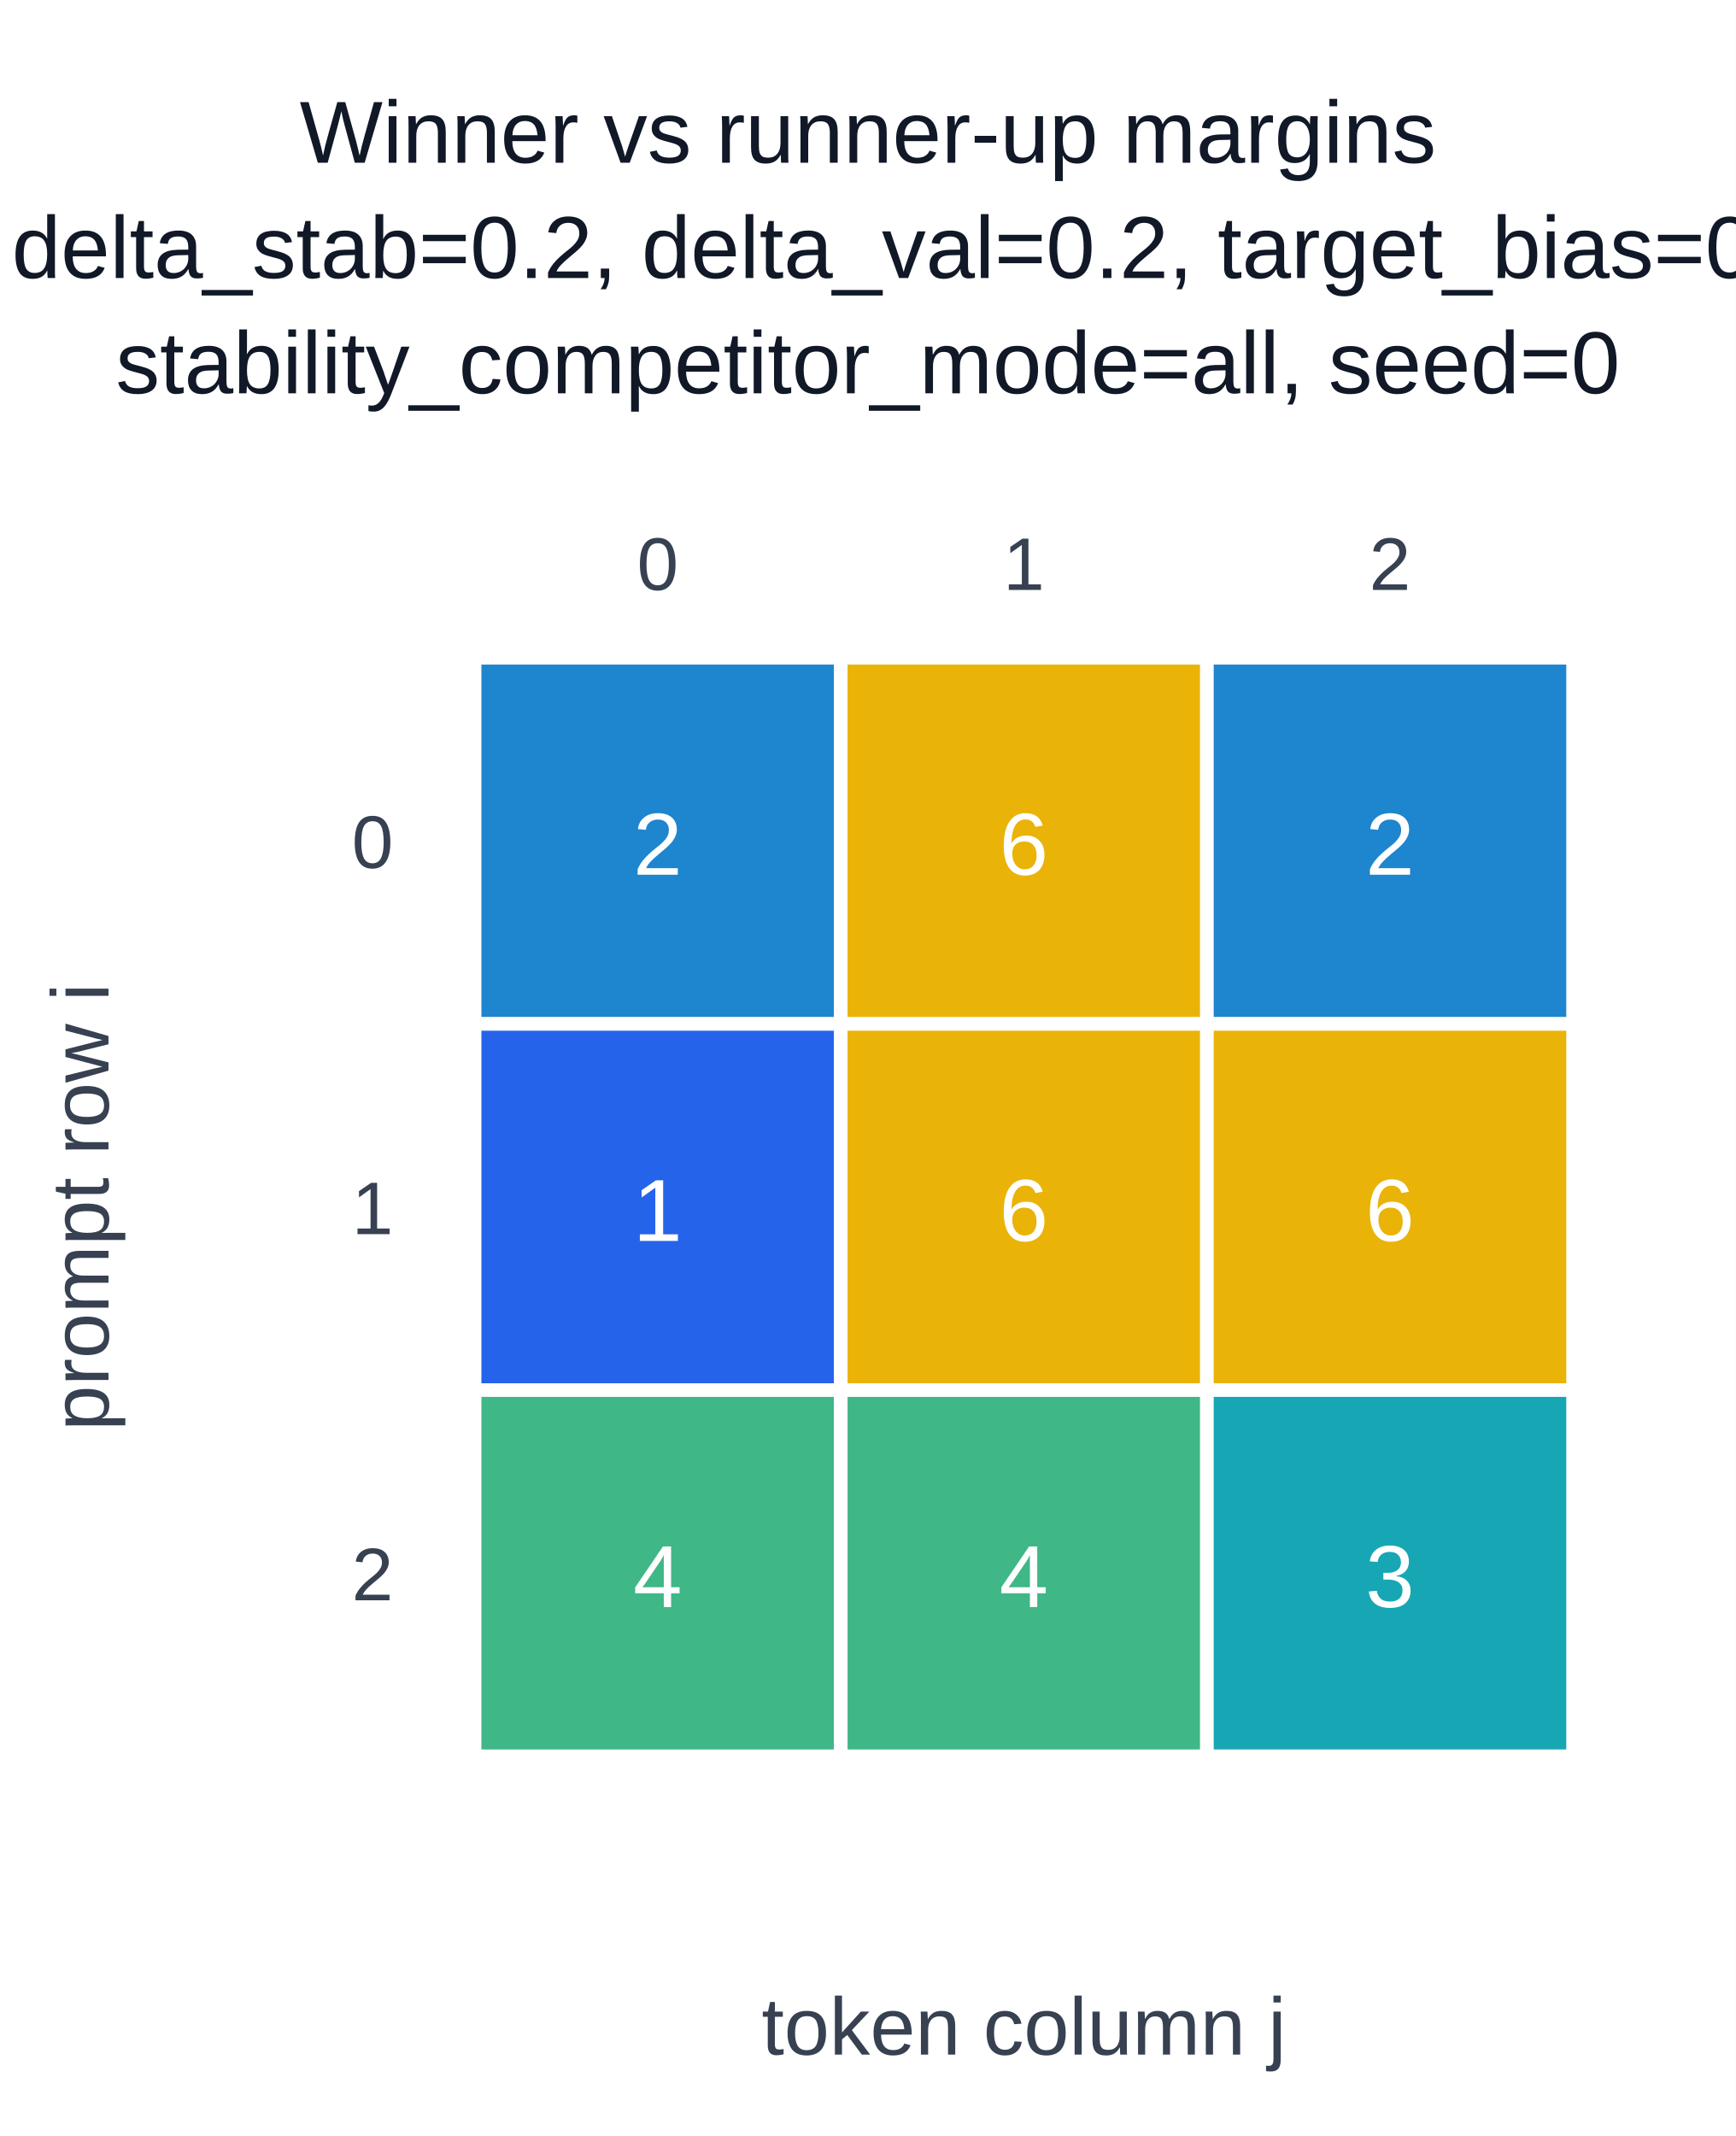
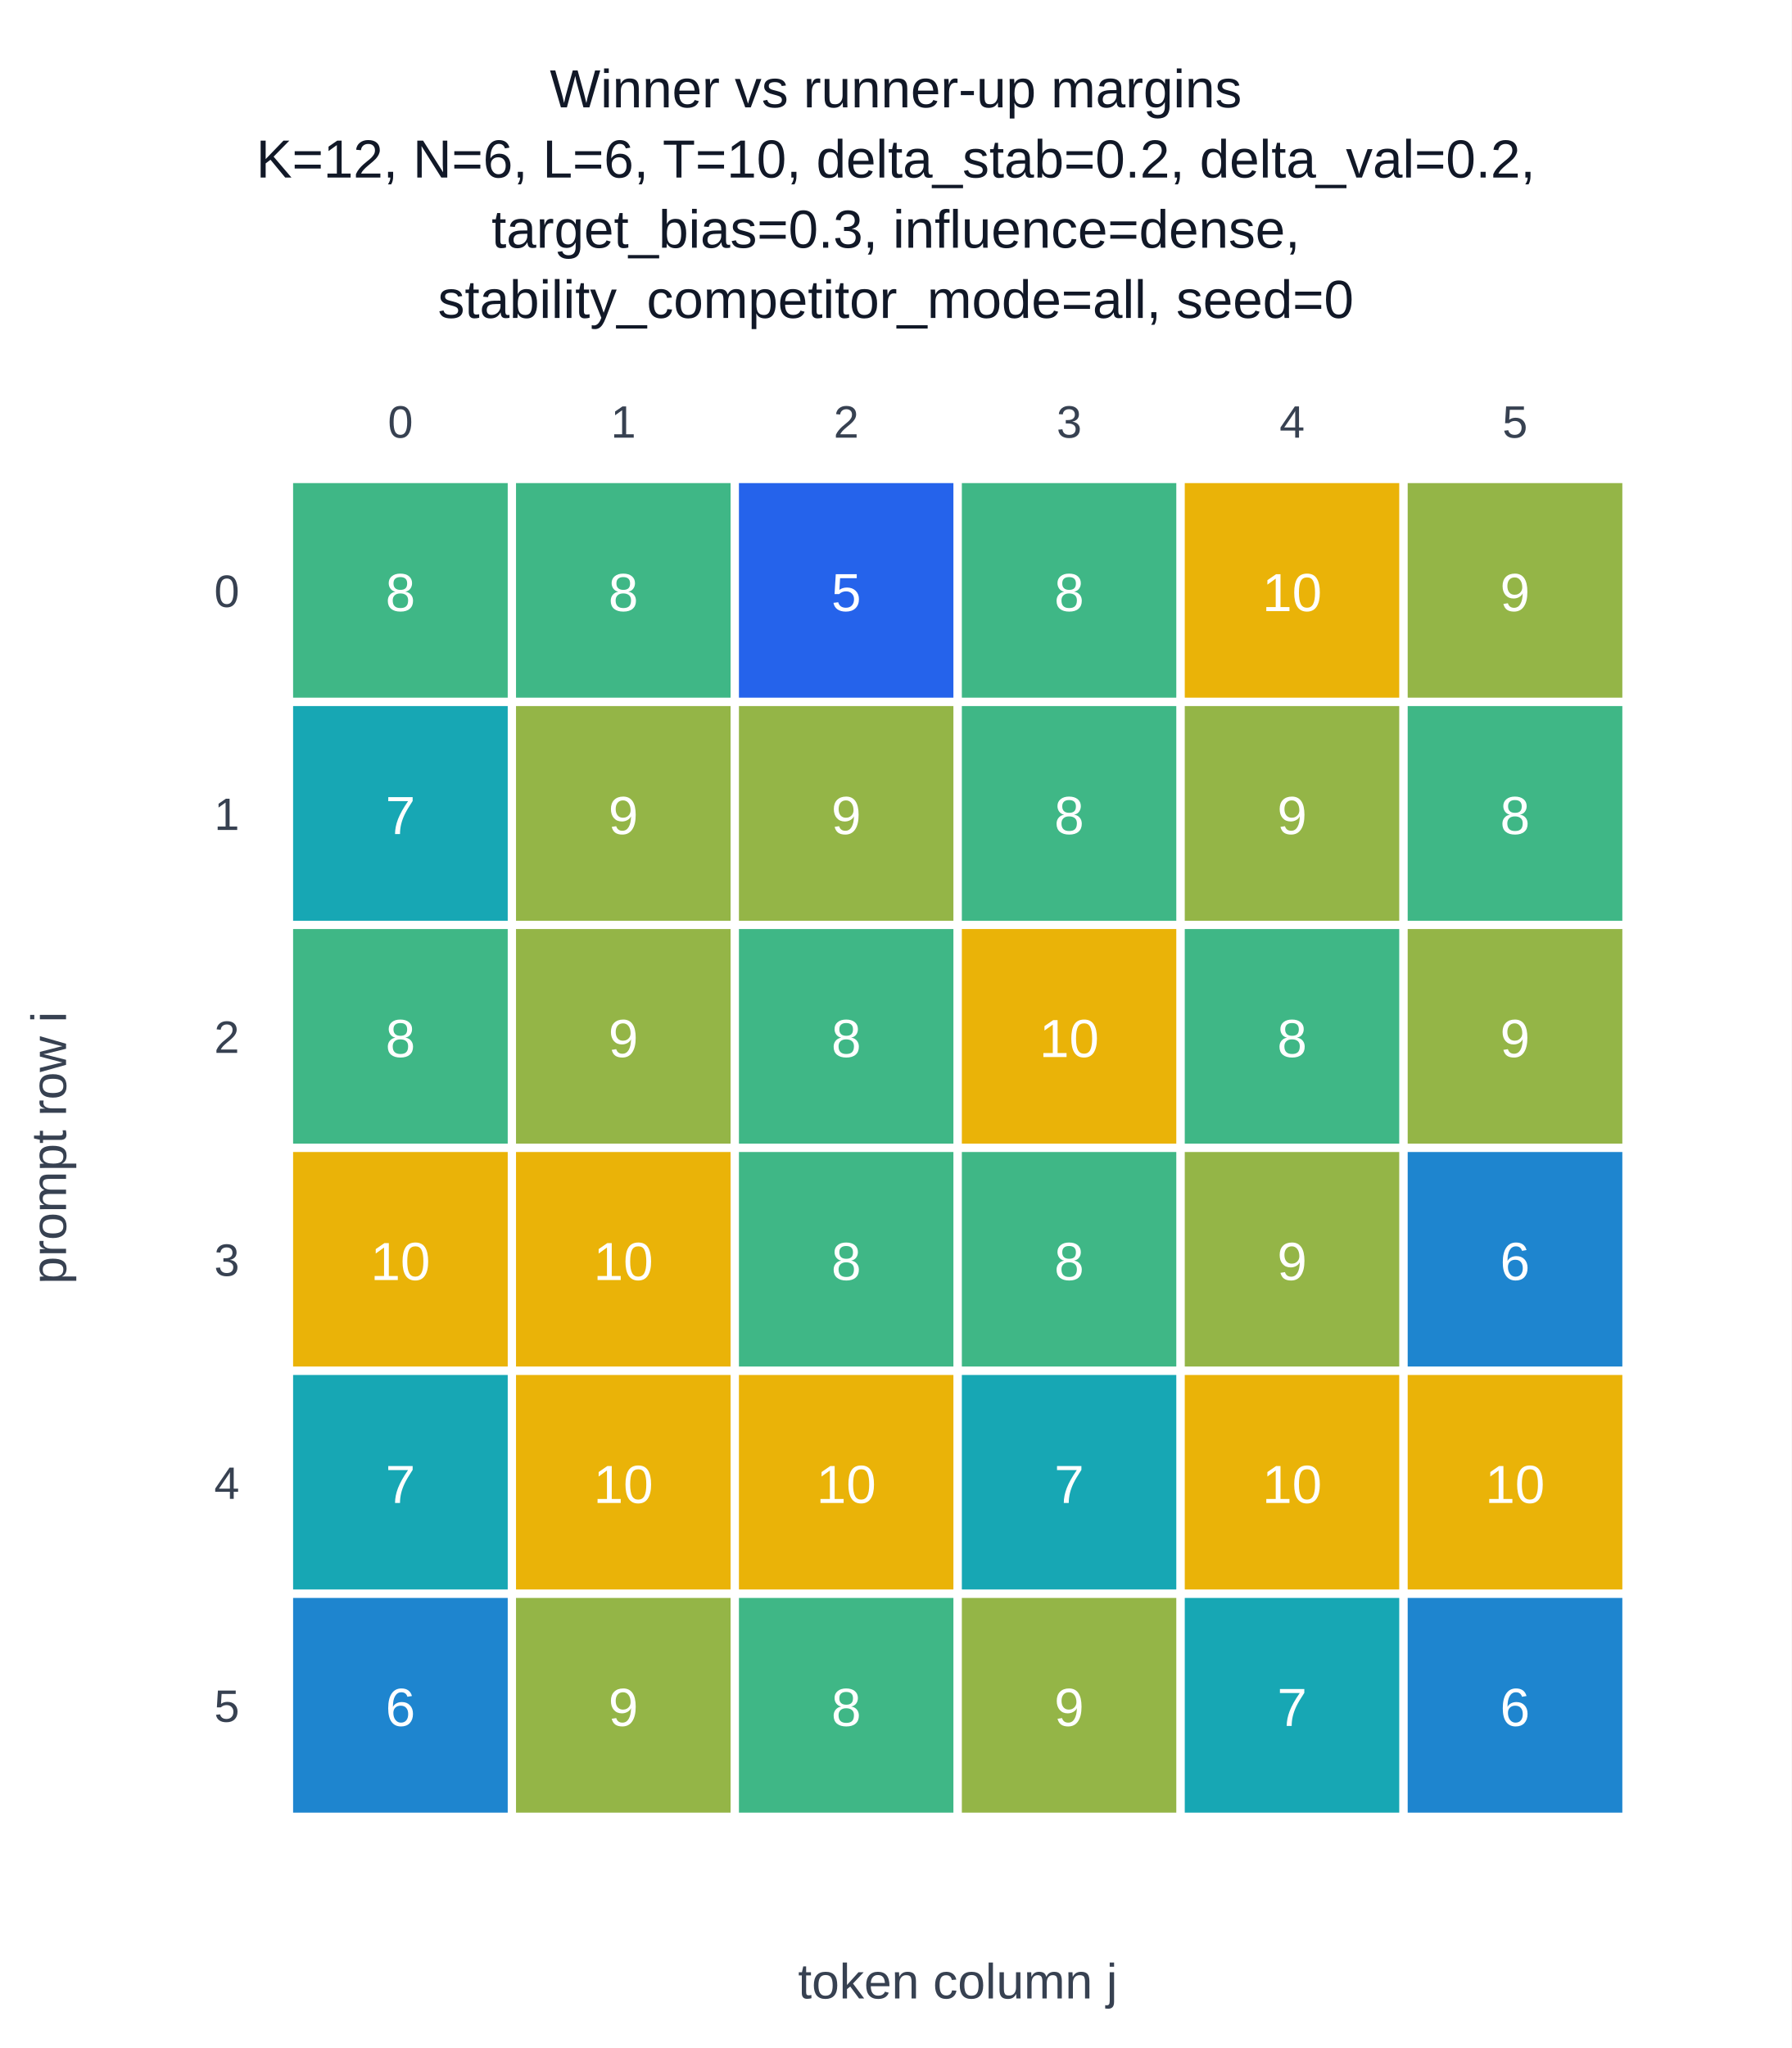
- <svg xmlns="http://www.w3.org/2000/svg" width="256" height="315" viewBox="0 0 256 315">
+ <svg xmlns="http://www.w3.org/2000/svg" width="434" height="496" viewBox="0 0 434 496">
  <rect width="100%" height="100%" fill="#ffffff" />
-   <text x="128.0" y="24" text-anchor="middle" font-family="Arial, sans-serif" font-size="13" fill="#111827">Winner vs runner-up margins</text>
-   <text x="128.0" y="41" text-anchor="middle" font-family="Arial, sans-serif" font-size="13" fill="#111827">K=6, N=3, L=3, T=6, delta_stab=0.2, delta_val=0.2, target_bias=0.3, influence=dense,</text>
-   <text x="128.0" y="58" text-anchor="middle" font-family="Arial, sans-serif" font-size="13" fill="#111827">stability_competitor_mode=all, seed=0</text>
-   <text x="151.0" y="303" text-anchor="middle" font-family="Arial, sans-serif" font-size="12" fill="#374151">token column j</text>
-   <text x="16" y="178.0" transform="rotate(-90 16 178.0)" text-anchor="middle" font-family="Arial, sans-serif" font-size="12" fill="#374151">prompt row i</text>
-   <text x="97.0" y="87" text-anchor="middle" font-family="Arial, sans-serif" font-size="11" fill="#374151">0</text>
-   <text x="151.0" y="87" text-anchor="middle" font-family="Arial, sans-serif" font-size="11" fill="#374151">1</text>
-   <text x="205.0" y="87" text-anchor="middle" font-family="Arial, sans-serif" font-size="11" fill="#374151">2</text>
-   <text x="58" y="128.0" text-anchor="end" font-family="Arial, sans-serif" font-size="11" fill="#374151">0</text>
-   <rect x="70" y="97" width="54" height="54" fill="#1e85cf" stroke="#ffffff" stroke-width="2" />
-   <text x="97.0" y="129.0" text-anchor="middle" font-family="Arial, sans-serif" font-size="13" fill="#ffffff">2</text>
-   <rect x="124" y="97" width="54" height="54" fill="#eab308" stroke="#ffffff" stroke-width="2" />
-   <text x="151.0" y="129.0" text-anchor="middle" font-family="Arial, sans-serif" font-size="13" fill="#ffffff">6</text>
-   <rect x="178" y="97" width="54" height="54" fill="#1e85cf" stroke="#ffffff" stroke-width="2" />
-   <text x="205.0" y="129.0" text-anchor="middle" font-family="Arial, sans-serif" font-size="13" fill="#ffffff">2</text>
-   <text x="58" y="182.0" text-anchor="end" font-family="Arial, sans-serif" font-size="11" fill="#374151">1</text>
-   <rect x="70" y="151" width="54" height="54" fill="#2563eb" stroke="#ffffff" stroke-width="2" />
-   <text x="97.0" y="183.0" text-anchor="middle" font-family="Arial, sans-serif" font-size="13" fill="#ffffff">1</text>
-   <rect x="124" y="151" width="54" height="54" fill="#eab308" stroke="#ffffff" stroke-width="2" />
-   <text x="151.0" y="183.0" text-anchor="middle" font-family="Arial, sans-serif" font-size="13" fill="#ffffff">6</text>
-   <rect x="178" y="151" width="54" height="54" fill="#eab308" stroke="#ffffff" stroke-width="2" />
-   <text x="205.0" y="183.0" text-anchor="middle" font-family="Arial, sans-serif" font-size="13" fill="#ffffff">6</text>
-   <text x="58" y="236.0" text-anchor="end" font-family="Arial, sans-serif" font-size="11" fill="#374151">2</text>
-   <rect x="70" y="205" width="54" height="54" fill="#3fb786" stroke="#ffffff" stroke-width="2" />
-   <text x="97.0" y="237.0" text-anchor="middle" font-family="Arial, sans-serif" font-size="13" fill="#ffffff">4</text>
-   <rect x="124" y="205" width="54" height="54" fill="#3fb786" stroke="#ffffff" stroke-width="2" />
-   <text x="151.0" y="237.0" text-anchor="middle" font-family="Arial, sans-serif" font-size="13" fill="#ffffff">4</text>
-   <rect x="178" y="205" width="54" height="54" fill="#17a7b4" stroke="#ffffff" stroke-width="2" />
-   <text x="205.0" y="237.0" text-anchor="middle" font-family="Arial, sans-serif" font-size="13" fill="#ffffff">3</text>
+   <text x="217.0" y="26" text-anchor="middle" font-family="Arial, sans-serif" font-size="13" fill="#111827">Winner vs runner-up margins</text>
+   <text x="217.0" y="43" text-anchor="middle" font-family="Arial, sans-serif" font-size="13" fill="#111827">K=12, N=6, L=6, T=10, delta_stab=0.2, delta_val=0.2,</text>
+   <text x="217.0" y="60" text-anchor="middle" font-family="Arial, sans-serif" font-size="13" fill="#111827">target_bias=0.3, influence=dense,</text>
+   <text x="217.0" y="77" text-anchor="middle" font-family="Arial, sans-serif" font-size="13" fill="#111827">stability_competitor_mode=all, seed=0</text>
+   <text x="232.0" y="484" text-anchor="middle" font-family="Arial, sans-serif" font-size="12" fill="#374151">token column j</text>
+   <text x="16" y="278.0" transform="rotate(-90 16 278.0)" text-anchor="middle" font-family="Arial, sans-serif" font-size="12" fill="#374151">prompt row i</text>
+   <text x="97.0" y="106" text-anchor="middle" font-family="Arial, sans-serif" font-size="11" fill="#374151">0</text>
+   <text x="151.0" y="106" text-anchor="middle" font-family="Arial, sans-serif" font-size="11" fill="#374151">1</text>
+   <text x="205.0" y="106" text-anchor="middle" font-family="Arial, sans-serif" font-size="11" fill="#374151">2</text>
+   <text x="259.0" y="106" text-anchor="middle" font-family="Arial, sans-serif" font-size="11" fill="#374151">3</text>
+   <text x="313.0" y="106" text-anchor="middle" font-family="Arial, sans-serif" font-size="11" fill="#374151">4</text>
+   <text x="367.0" y="106" text-anchor="middle" font-family="Arial, sans-serif" font-size="11" fill="#374151">5</text>
+   <text x="58" y="147.0" text-anchor="end" font-family="Arial, sans-serif" font-size="11" fill="#374151">0</text>
+   <rect x="70" y="116" width="54" height="54" fill="#3fb786" stroke="#ffffff" stroke-width="2" />
+   <text x="97.0" y="148.0" text-anchor="middle" font-family="Arial, sans-serif" font-size="13" fill="#ffffff">8</text>
+   <rect x="124" y="116" width="54" height="54" fill="#3fb786" stroke="#ffffff" stroke-width="2" />
+   <text x="151.0" y="148.0" text-anchor="middle" font-family="Arial, sans-serif" font-size="13" fill="#ffffff">8</text>
+   <rect x="178" y="116" width="54" height="54" fill="#2563eb" stroke="#ffffff" stroke-width="2" />
+   <text x="205.0" y="148.0" text-anchor="middle" font-family="Arial, sans-serif" font-size="13" fill="#ffffff">5</text>
+   <rect x="232" y="116" width="54" height="54" fill="#3fb786" stroke="#ffffff" stroke-width="2" />
+   <text x="259.0" y="148.0" text-anchor="middle" font-family="Arial, sans-serif" font-size="13" fill="#ffffff">8</text>
+   <rect x="286" y="116" width="54" height="54" fill="#eab308" stroke="#ffffff" stroke-width="2" />
+   <text x="313.0" y="148.0" text-anchor="middle" font-family="Arial, sans-serif" font-size="13" fill="#ffffff">10</text>
+   <rect x="340" y="116" width="54" height="54" fill="#94b547" stroke="#ffffff" stroke-width="2" />
+   <text x="367.0" y="148.0" text-anchor="middle" font-family="Arial, sans-serif" font-size="13" fill="#ffffff">9</text>
+   <text x="58" y="201.0" text-anchor="end" font-family="Arial, sans-serif" font-size="11" fill="#374151">1</text>
+   <rect x="70" y="170" width="54" height="54" fill="#17a7b4" stroke="#ffffff" stroke-width="2" />
+   <text x="97.0" y="202.0" text-anchor="middle" font-family="Arial, sans-serif" font-size="13" fill="#ffffff">7</text>
+   <rect x="124" y="170" width="54" height="54" fill="#94b547" stroke="#ffffff" stroke-width="2" />
+   <text x="151.0" y="202.0" text-anchor="middle" font-family="Arial, sans-serif" font-size="13" fill="#ffffff">9</text>
+   <rect x="178" y="170" width="54" height="54" fill="#94b547" stroke="#ffffff" stroke-width="2" />
+   <text x="205.0" y="202.0" text-anchor="middle" font-family="Arial, sans-serif" font-size="13" fill="#ffffff">9</text>
+   <rect x="232" y="170" width="54" height="54" fill="#3fb786" stroke="#ffffff" stroke-width="2" />
+   <text x="259.0" y="202.0" text-anchor="middle" font-family="Arial, sans-serif" font-size="13" fill="#ffffff">8</text>
+   <rect x="286" y="170" width="54" height="54" fill="#94b547" stroke="#ffffff" stroke-width="2" />
+   <text x="313.0" y="202.0" text-anchor="middle" font-family="Arial, sans-serif" font-size="13" fill="#ffffff">9</text>
+   <rect x="340" y="170" width="54" height="54" fill="#3fb786" stroke="#ffffff" stroke-width="2" />
+   <text x="367.0" y="202.0" text-anchor="middle" font-family="Arial, sans-serif" font-size="13" fill="#ffffff">8</text>
+   <text x="58" y="255.0" text-anchor="end" font-family="Arial, sans-serif" font-size="11" fill="#374151">2</text>
+   <rect x="70" y="224" width="54" height="54" fill="#3fb786" stroke="#ffffff" stroke-width="2" />
+   <text x="97.0" y="256.0" text-anchor="middle" font-family="Arial, sans-serif" font-size="13" fill="#ffffff">8</text>
+   <rect x="124" y="224" width="54" height="54" fill="#94b547" stroke="#ffffff" stroke-width="2" />
+   <text x="151.0" y="256.0" text-anchor="middle" font-family="Arial, sans-serif" font-size="13" fill="#ffffff">9</text>
+   <rect x="178" y="224" width="54" height="54" fill="#3fb786" stroke="#ffffff" stroke-width="2" />
+   <text x="205.0" y="256.0" text-anchor="middle" font-family="Arial, sans-serif" font-size="13" fill="#ffffff">8</text>
+   <rect x="232" y="224" width="54" height="54" fill="#eab308" stroke="#ffffff" stroke-width="2" />
+   <text x="259.0" y="256.0" text-anchor="middle" font-family="Arial, sans-serif" font-size="13" fill="#ffffff">10</text>
+   <rect x="286" y="224" width="54" height="54" fill="#3fb786" stroke="#ffffff" stroke-width="2" />
+   <text x="313.0" y="256.0" text-anchor="middle" font-family="Arial, sans-serif" font-size="13" fill="#ffffff">8</text>
+   <rect x="340" y="224" width="54" height="54" fill="#94b547" stroke="#ffffff" stroke-width="2" />
+   <text x="367.0" y="256.0" text-anchor="middle" font-family="Arial, sans-serif" font-size="13" fill="#ffffff">9</text>
+   <text x="58" y="309.0" text-anchor="end" font-family="Arial, sans-serif" font-size="11" fill="#374151">3</text>
+   <rect x="70" y="278" width="54" height="54" fill="#eab308" stroke="#ffffff" stroke-width="2" />
+   <text x="97.0" y="310.0" text-anchor="middle" font-family="Arial, sans-serif" font-size="13" fill="#ffffff">10</text>
+   <rect x="124" y="278" width="54" height="54" fill="#eab308" stroke="#ffffff" stroke-width="2" />
+   <text x="151.0" y="310.0" text-anchor="middle" font-family="Arial, sans-serif" font-size="13" fill="#ffffff">10</text>
+   <rect x="178" y="278" width="54" height="54" fill="#3fb786" stroke="#ffffff" stroke-width="2" />
+   <text x="205.0" y="310.0" text-anchor="middle" font-family="Arial, sans-serif" font-size="13" fill="#ffffff">8</text>
+   <rect x="232" y="278" width="54" height="54" fill="#3fb786" stroke="#ffffff" stroke-width="2" />
+   <text x="259.0" y="310.0" text-anchor="middle" font-family="Arial, sans-serif" font-size="13" fill="#ffffff">8</text>
+   <rect x="286" y="278" width="54" height="54" fill="#94b547" stroke="#ffffff" stroke-width="2" />
+   <text x="313.0" y="310.0" text-anchor="middle" font-family="Arial, sans-serif" font-size="13" fill="#ffffff">9</text>
+   <rect x="340" y="278" width="54" height="54" fill="#1e85cf" stroke="#ffffff" stroke-width="2" />
+   <text x="367.0" y="310.0" text-anchor="middle" font-family="Arial, sans-serif" font-size="13" fill="#ffffff">6</text>
+   <text x="58" y="363.0" text-anchor="end" font-family="Arial, sans-serif" font-size="11" fill="#374151">4</text>
+   <rect x="70" y="332" width="54" height="54" fill="#17a7b4" stroke="#ffffff" stroke-width="2" />
+   <text x="97.0" y="364.0" text-anchor="middle" font-family="Arial, sans-serif" font-size="13" fill="#ffffff">7</text>
+   <rect x="124" y="332" width="54" height="54" fill="#eab308" stroke="#ffffff" stroke-width="2" />
+   <text x="151.0" y="364.0" text-anchor="middle" font-family="Arial, sans-serif" font-size="13" fill="#ffffff">10</text>
+   <rect x="178" y="332" width="54" height="54" fill="#eab308" stroke="#ffffff" stroke-width="2" />
+   <text x="205.0" y="364.0" text-anchor="middle" font-family="Arial, sans-serif" font-size="13" fill="#ffffff">10</text>
+   <rect x="232" y="332" width="54" height="54" fill="#17a7b4" stroke="#ffffff" stroke-width="2" />
+   <text x="259.0" y="364.0" text-anchor="middle" font-family="Arial, sans-serif" font-size="13" fill="#ffffff">7</text>
+   <rect x="286" y="332" width="54" height="54" fill="#eab308" stroke="#ffffff" stroke-width="2" />
+   <text x="313.0" y="364.0" text-anchor="middle" font-family="Arial, sans-serif" font-size="13" fill="#ffffff">10</text>
+   <rect x="340" y="332" width="54" height="54" fill="#eab308" stroke="#ffffff" stroke-width="2" />
+   <text x="367.0" y="364.0" text-anchor="middle" font-family="Arial, sans-serif" font-size="13" fill="#ffffff">10</text>
+   <text x="58" y="417.0" text-anchor="end" font-family="Arial, sans-serif" font-size="11" fill="#374151">5</text>
+   <rect x="70" y="386" width="54" height="54" fill="#1e85cf" stroke="#ffffff" stroke-width="2" />
+   <text x="97.0" y="418.0" text-anchor="middle" font-family="Arial, sans-serif" font-size="13" fill="#ffffff">6</text>
+   <rect x="124" y="386" width="54" height="54" fill="#94b547" stroke="#ffffff" stroke-width="2" />
+   <text x="151.0" y="418.0" text-anchor="middle" font-family="Arial, sans-serif" font-size="13" fill="#ffffff">9</text>
+   <rect x="178" y="386" width="54" height="54" fill="#3fb786" stroke="#ffffff" stroke-width="2" />
+   <text x="205.0" y="418.0" text-anchor="middle" font-family="Arial, sans-serif" font-size="13" fill="#ffffff">8</text>
+   <rect x="232" y="386" width="54" height="54" fill="#94b547" stroke="#ffffff" stroke-width="2" />
+   <text x="259.0" y="418.0" text-anchor="middle" font-family="Arial, sans-serif" font-size="13" fill="#ffffff">9</text>
+   <rect x="286" y="386" width="54" height="54" fill="#17a7b4" stroke="#ffffff" stroke-width="2" />
+   <text x="313.0" y="418.0" text-anchor="middle" font-family="Arial, sans-serif" font-size="13" fill="#ffffff">7</text>
+   <rect x="340" y="386" width="54" height="54" fill="#1e85cf" stroke="#ffffff" stroke-width="2" />
+   <text x="367.0" y="418.0" text-anchor="middle" font-family="Arial, sans-serif" font-size="13" fill="#ffffff">6</text>
</svg>
